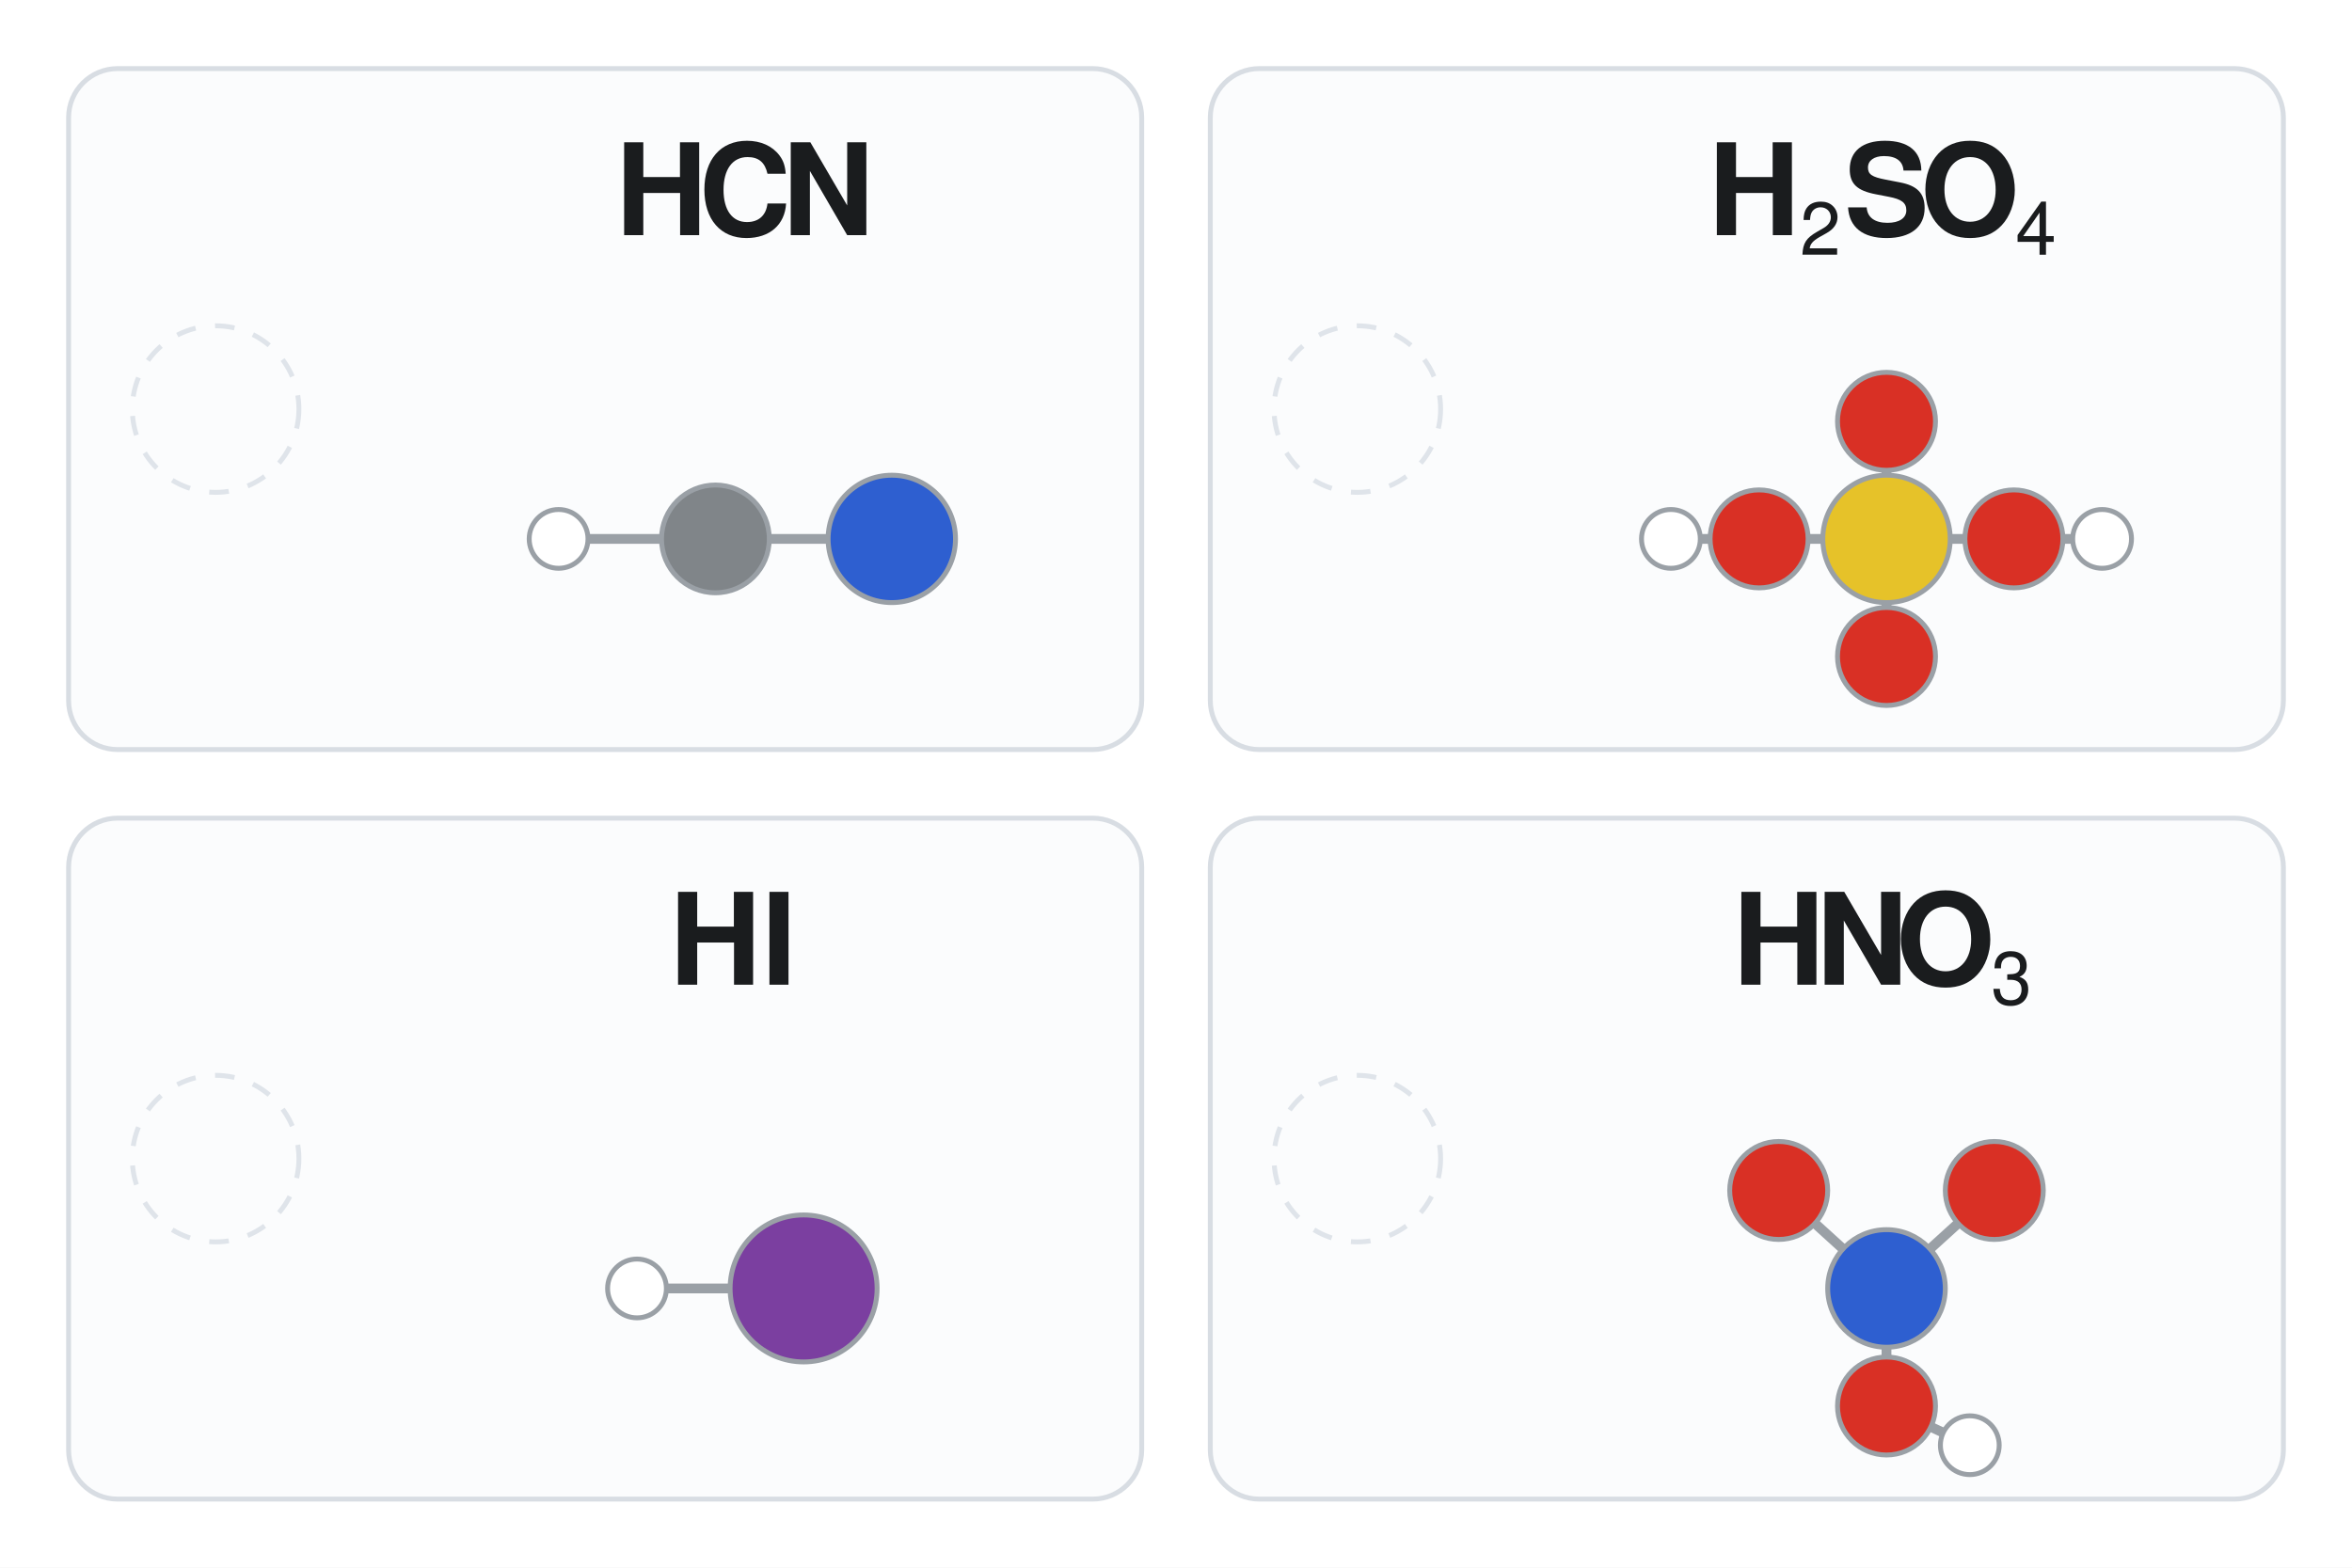
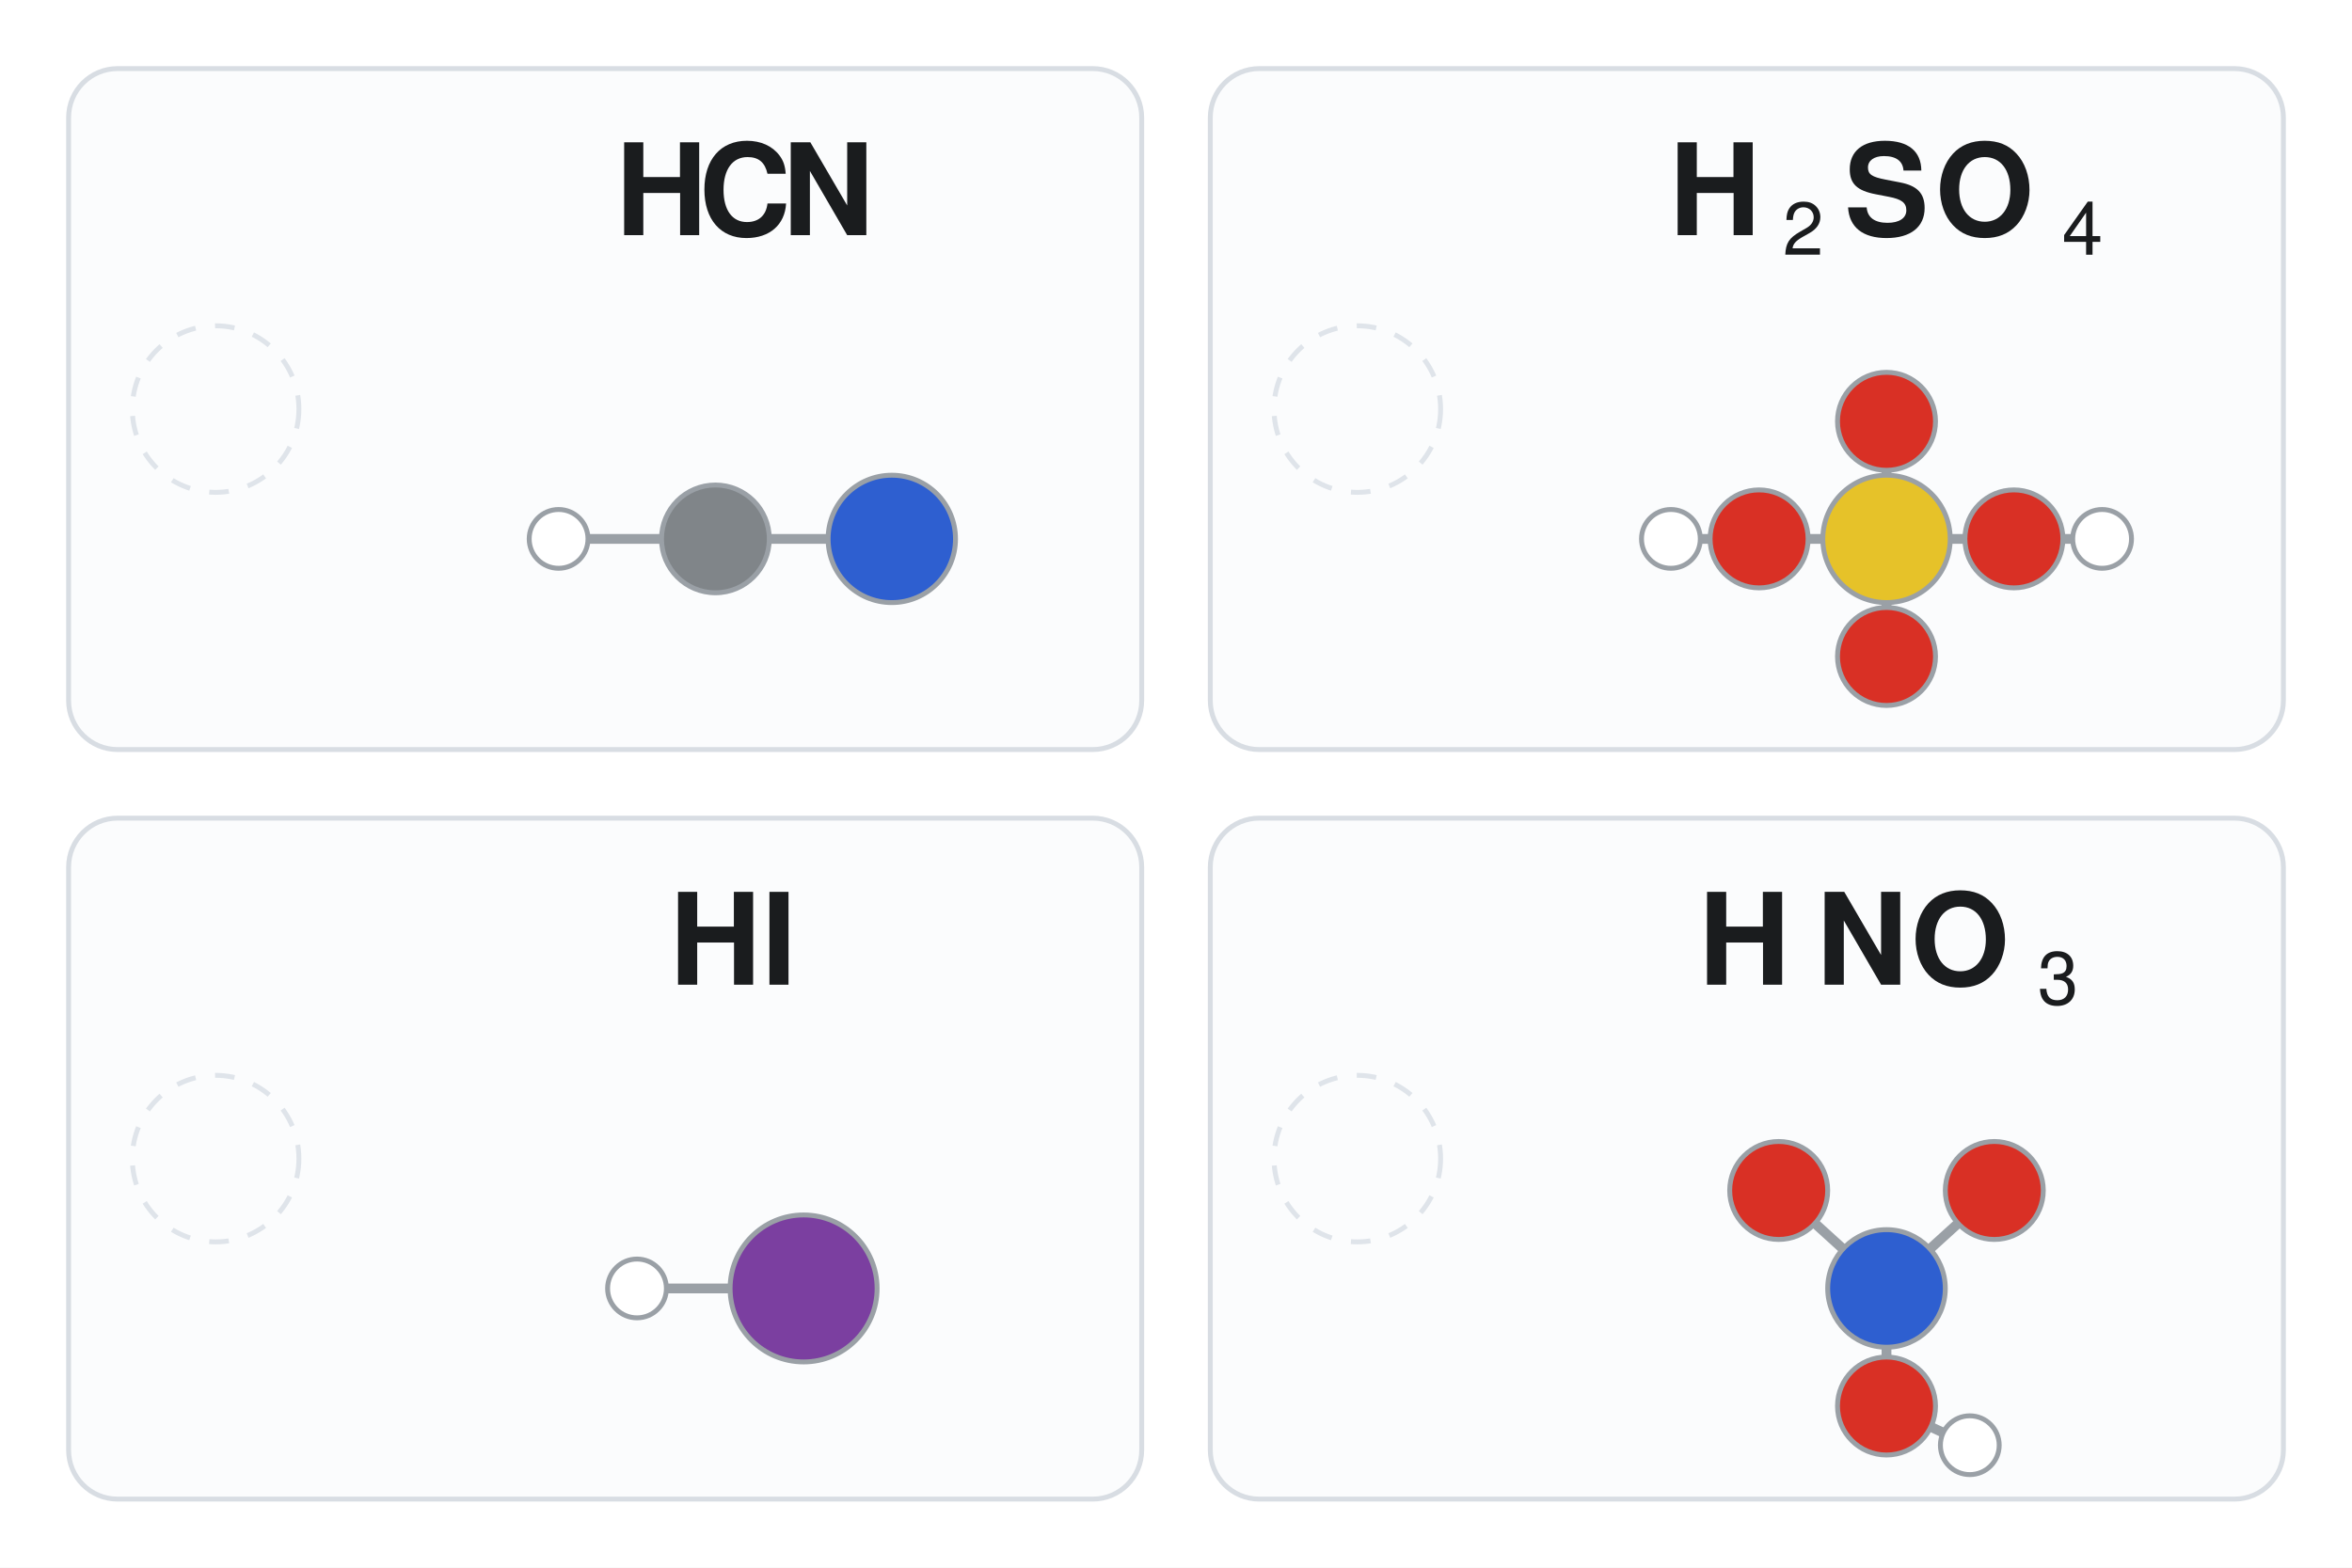
<svg xmlns="http://www.w3.org/2000/svg" viewBox="0 0 480 320">
  <rect x="0" y="0" width="480" height="320" fill="#ffffff" />
  <g>
    <rect x="14" y="14" width="219" height="139" rx="10" fill="#fbfcfd" stroke="#d8dde3" stroke-width="1" />
    <rect x="247" y="14" width="219" height="139" rx="10" fill="#fbfcfd" stroke="#d8dde3" stroke-width="1" />
    <rect x="14" y="167" width="219" height="139" rx="10" fill="#fbfcfd" stroke="#d8dde3" stroke-width="1" />
    <rect x="247" y="167" width="219" height="139" rx="10" fill="#fbfcfd" stroke="#d8dde3" stroke-width="1" />
  </g>
  <g fill="none" stroke="#dfe4ea" stroke-width="1" stroke-dasharray="4 4">
    <circle cx="44" cy="83.5" r="17" />
    <circle cx="277" cy="83.5" r="17" />
    <circle cx="44" cy="236.5" r="17" />
    <circle cx="277" cy="236.5" r="17" />
  </g>
  <g font-family="Helvetica, Arial, sans-serif" fill="#1a1c1e" text-anchor="middle">
    <text x="135" y="48" font-size="26" font-weight="bold">H</text>
    <text x="152" y="48" font-size="26" font-weight="bold">C</text>
    <text x="169" y="48" font-size="26" font-weight="bold">N</text>
-     <text x="358" y="48" font-size="26" font-weight="bold">H</text>
-     <text x="371.5" y="52" font-size="15">2</text>
+     <text x="350" y="48" font-size="26" font-weight="bold">H</text>
+     <text x="368" y="52" font-size="15">2</text>
    <text x="385" y="48" font-size="26" font-weight="bold">S</text>
-     <text x="402" y="48" font-size="26" font-weight="bold">O</text>
-     <text x="415.5" y="52" font-size="15">4</text>
+     <text x="405" y="48" font-size="26" font-weight="bold">O</text>
+     <text x="425" y="52" font-size="15">4</text>
    <text x="146" y="201" font-size="26" font-weight="bold">H</text>
    <text x="159" y="201" font-size="26" font-weight="bold">I</text>
-     <text x="363" y="201" font-size="26" font-weight="bold">H</text>
+     <text x="356" y="201" font-size="26" font-weight="bold">H</text>
    <text x="380" y="201" font-size="26" font-weight="bold">N</text>
-     <text x="397" y="201" font-size="26" font-weight="bold">O</text>
-     <text x="410.5" y="205" font-size="15">3</text>
+     <text x="400" y="201" font-size="26" font-weight="bold">O</text>
+     <text x="420" y="205" font-size="15">3</text>
  </g>
  <g stroke="#9aa0a6" stroke-width="2" stroke-linecap="round">
    <line x1="114" y1="110" x2="146" y2="110" />
    <line x1="146" y1="110" x2="182" y2="110" />
    <line x1="385" y1="110" x2="385" y2="86" />
    <line x1="385" y1="110" x2="385" y2="134" />
    <line x1="385" y1="110" x2="359" y2="110" />
    <line x1="385" y1="110" x2="411" y2="110" />
    <line x1="359" y1="110" x2="341" y2="110" />
    <line x1="411" y1="110" x2="429" y2="110" />
    <line x1="130" y1="263" x2="164" y2="263" />
    <line x1="385" y1="263" x2="363" y2="243" />
    <line x1="385" y1="263" x2="407" y2="243" />
    <line x1="385" y1="263" x2="385" y2="287" />
    <line x1="385" y1="287" x2="402" y2="295" />
  </g>
  <g stroke="#9aa0a6" stroke-width="1">
    <circle cx="114" cy="110" r="6" fill="#ffffff" />
    <circle cx="146" cy="110" r="11" fill="#808589" />
    <circle cx="182" cy="110" r="13" fill="#2e5fd0" />
    <circle cx="385" cy="110" r="13" fill="#e6c229" />
    <circle cx="385" cy="86" r="10" fill="#d93025" />
    <circle cx="385" cy="134" r="10" fill="#d93025" />
    <circle cx="359" cy="110" r="10" fill="#d93025" />
    <circle cx="411" cy="110" r="10" fill="#d93025" />
    <circle cx="341" cy="110" r="6" fill="#ffffff" />
    <circle cx="429" cy="110" r="6" fill="#ffffff" />
    <circle cx="130" cy="263" r="6" fill="#ffffff" />
    <circle cx="164" cy="263" r="15" fill="#7b3fa0" />
    <circle cx="385" cy="263" r="12" fill="#2e5fd0" />
    <circle cx="363" cy="243" r="10" fill="#d93025" />
    <circle cx="407" cy="243" r="10" fill="#d93025" />
    <circle cx="385" cy="287" r="10" fill="#d93025" />
    <circle cx="402" cy="295" r="6" fill="#ffffff" />
  </g>
</svg>
